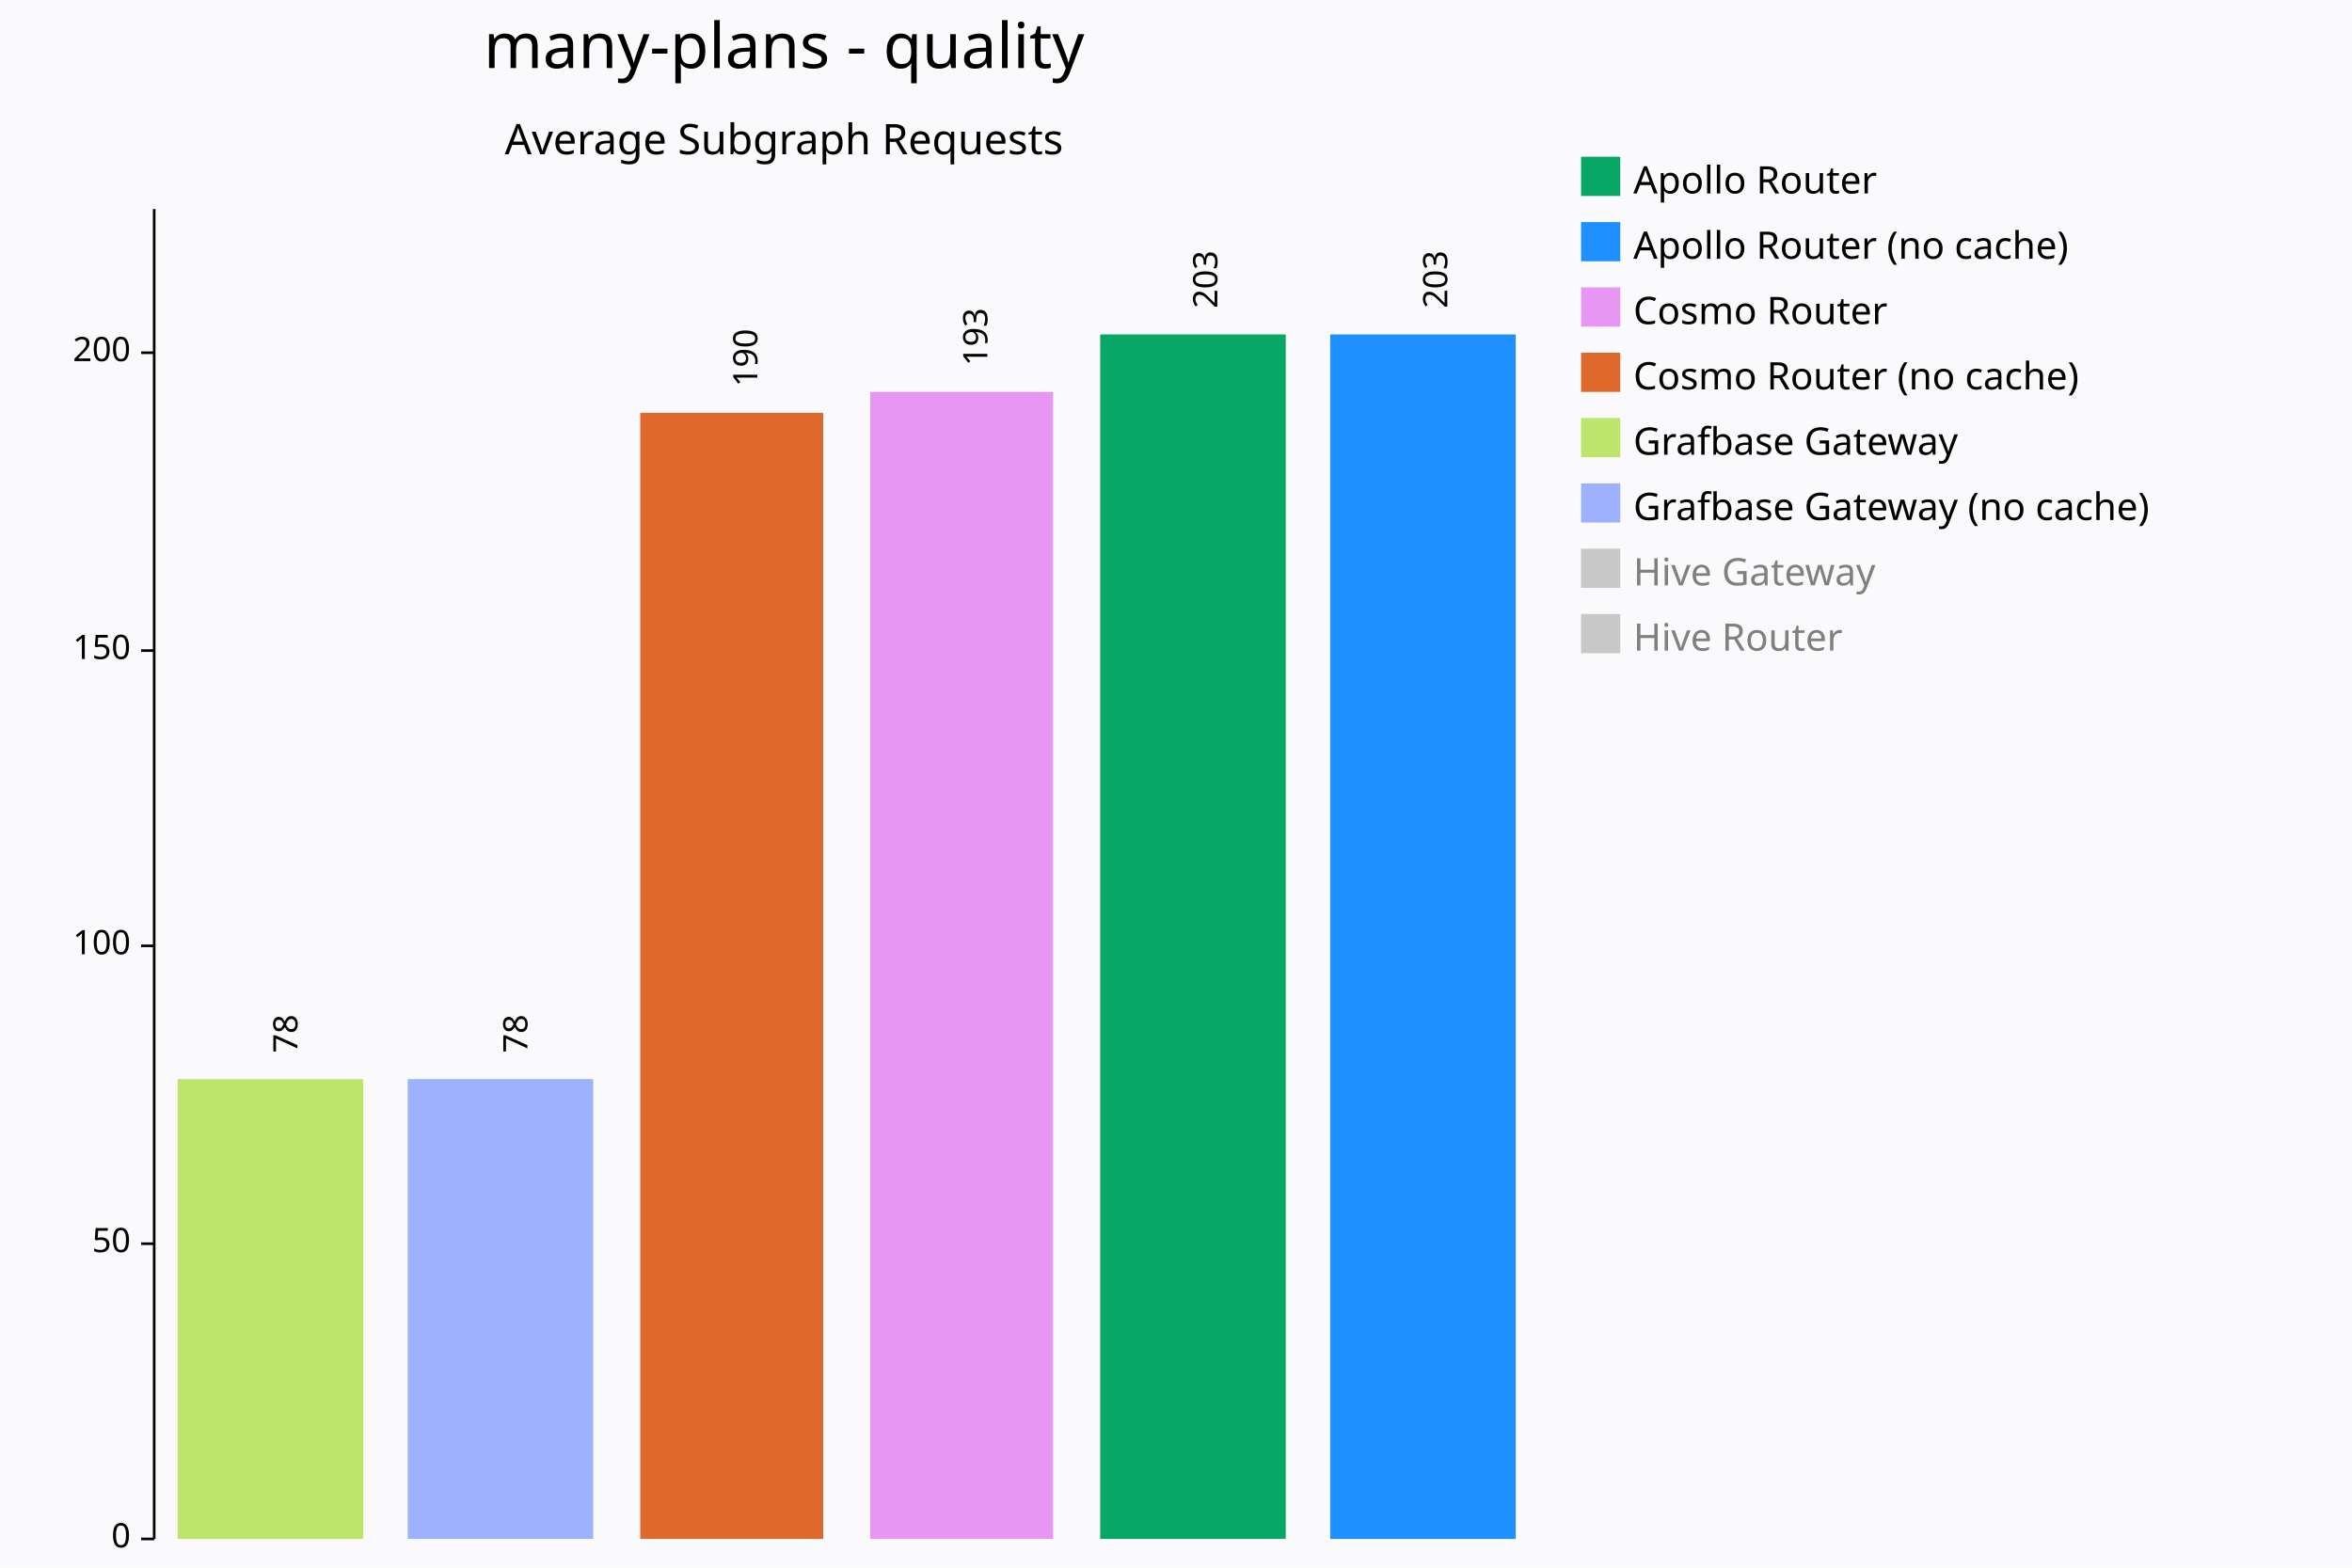
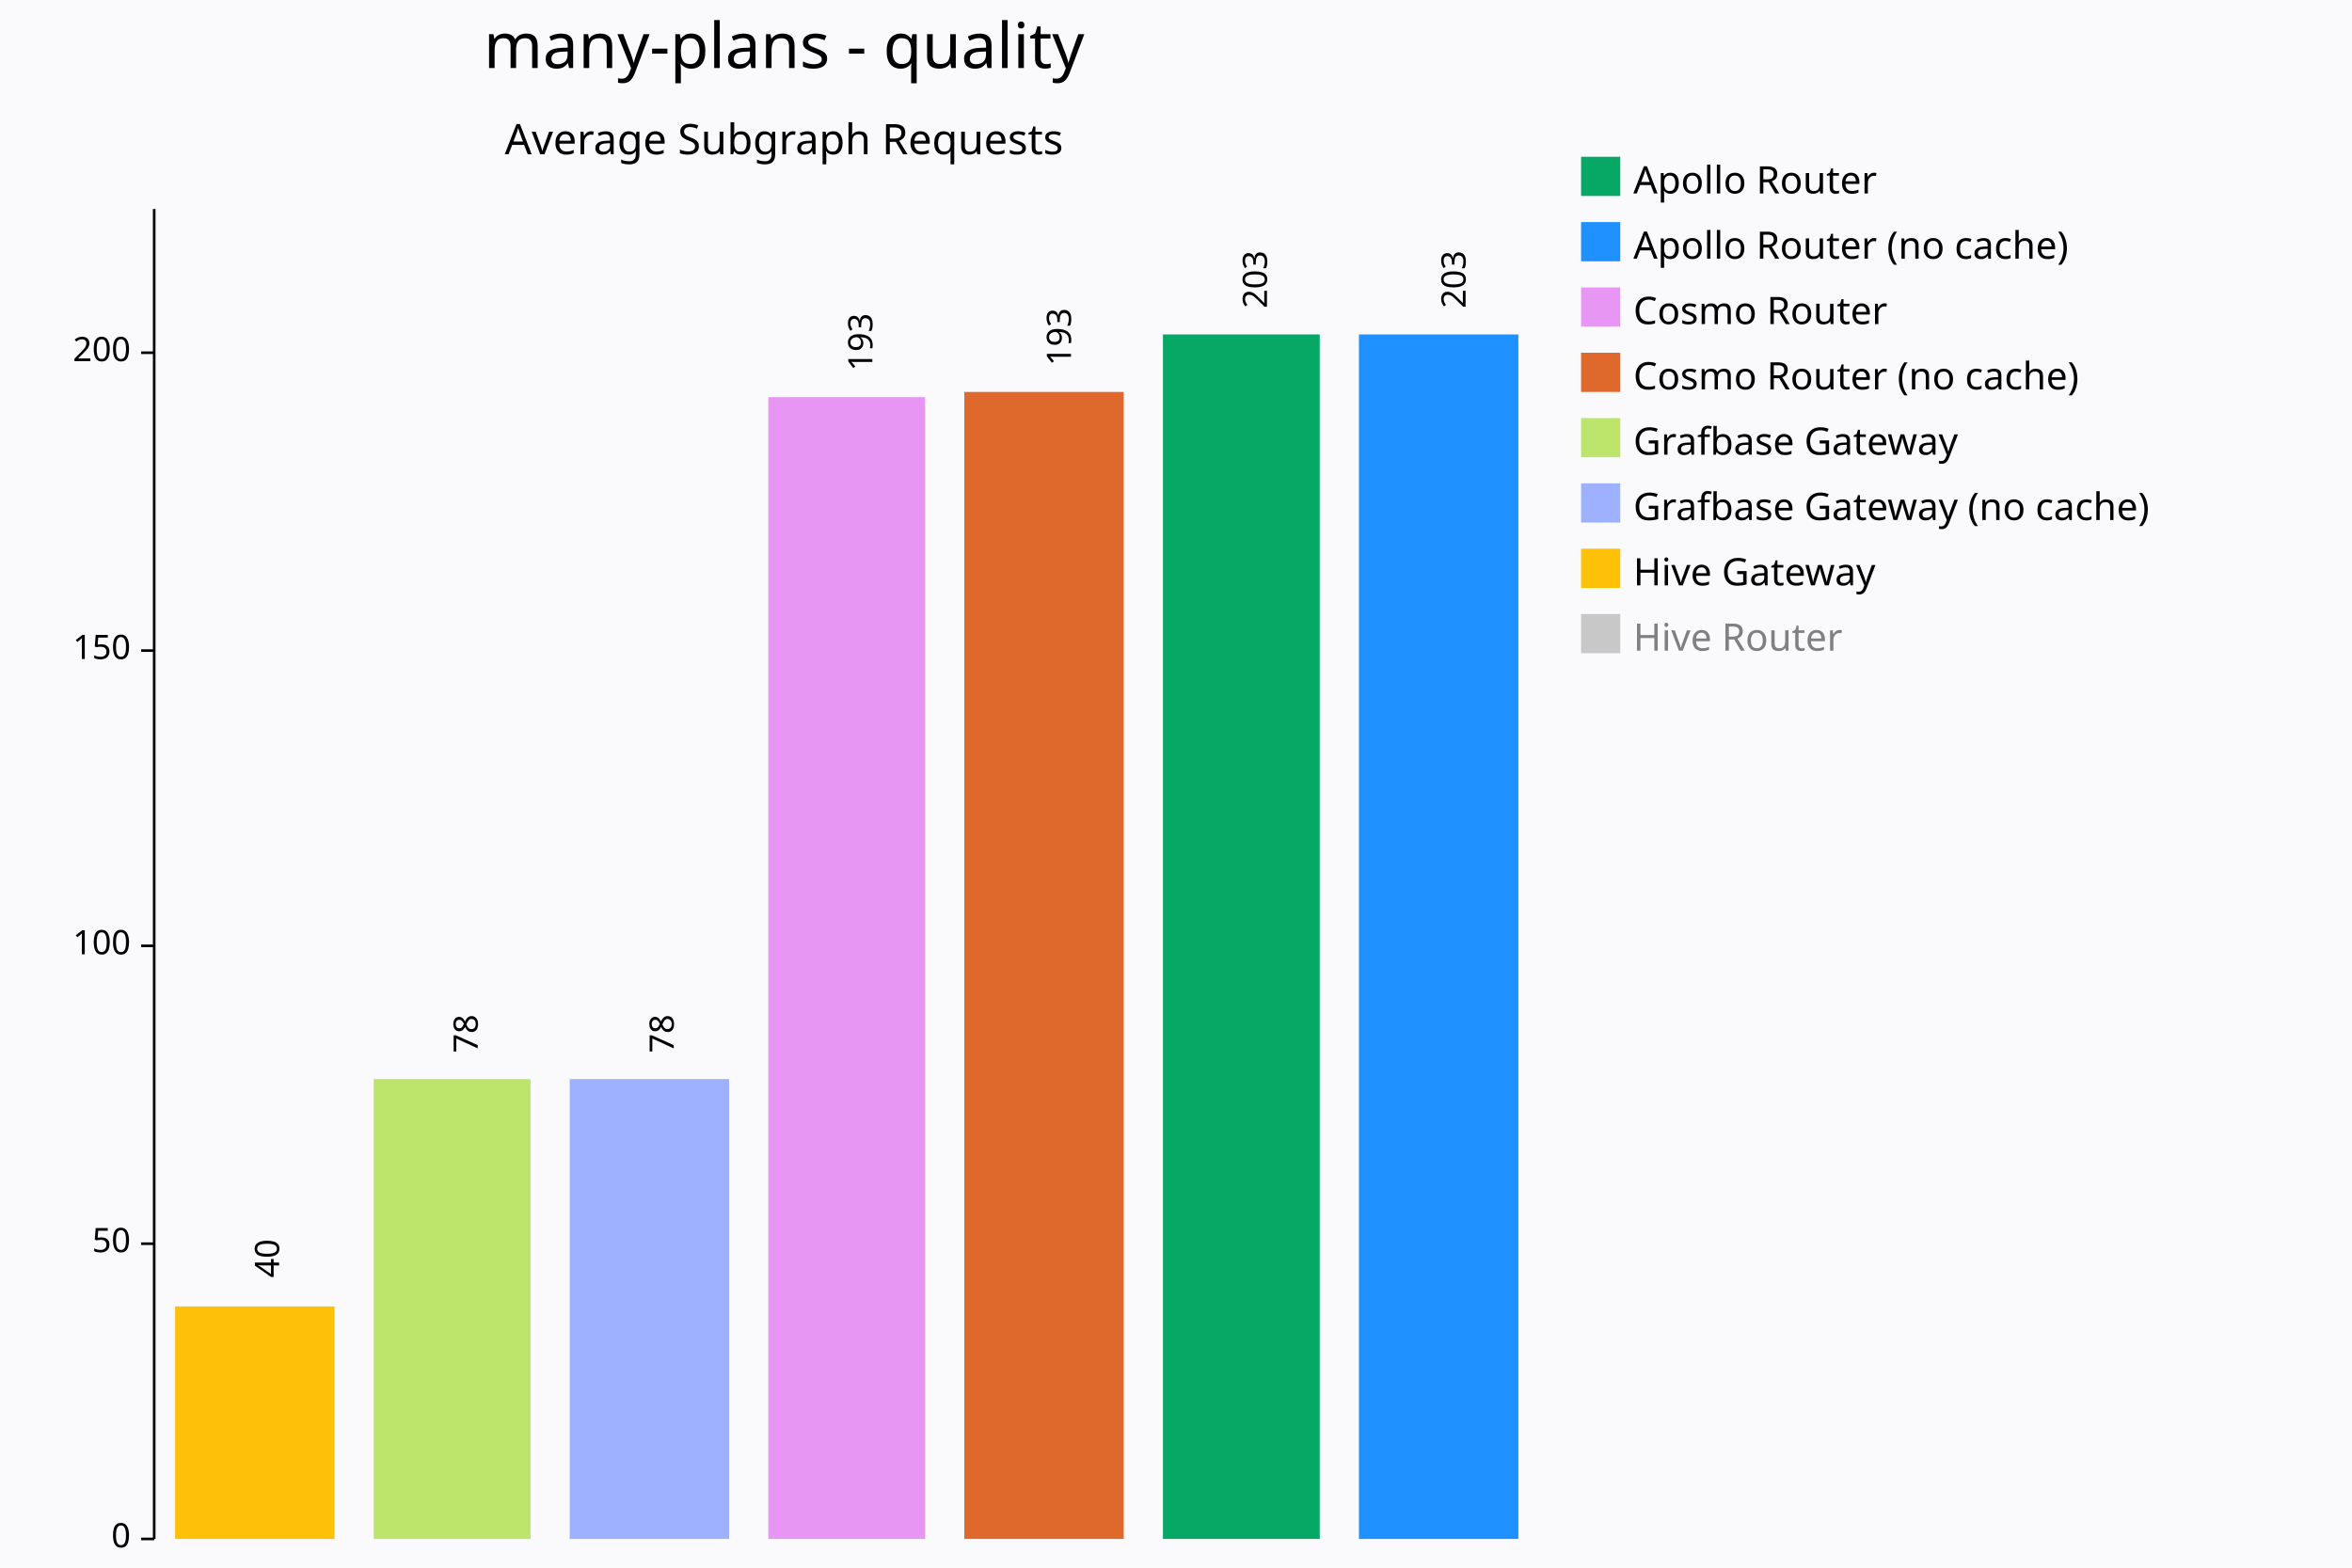
<svg xmlns="http://www.w3.org/2000/svg" width="900" height="600" viewBox="0 0 900 600">
  <rect x="0" y="0" width="900" height="600" opacity="1" fill="#FAFAFC" stroke="none" />
  <text x="300" y="20" dy="0.5ex" text-anchor="middle" font-family="sans-serif" font-size="24.194" opacity="1" fill="#000000">
many-plans - quality
</text>
  <text x="300" y="55" dy="0.5ex" text-anchor="middle" font-family="sans-serif" font-size="16.129" opacity="1" fill="#000000">
Average Subgraph Requests
</text>
  <polyline fill="none" opacity="1" stroke="#000000" stroke-width="1" points="59,80 59,589 " />
  <text x="50" y="589" dy="0.5ex" text-anchor="end" font-family="sans-serif" font-size="12.903" opacity="1" fill="#000000">
0
</text>
  <polyline fill="none" opacity="1" stroke="#000000" stroke-width="1" points="54,589 59,589 " />
  <text x="50" y="476" dy="0.5ex" text-anchor="end" font-family="sans-serif" font-size="12.903" opacity="1" fill="#000000">
50
</text>
  <polyline fill="none" opacity="1" stroke="#000000" stroke-width="1" points="54,476 59,476 " />
  <text x="50" y="362" dy="0.5ex" text-anchor="end" font-family="sans-serif" font-size="12.903" opacity="1" fill="#000000">
100
</text>
  <polyline fill="none" opacity="1" stroke="#000000" stroke-width="1" points="54,362 59,362 " />
  <text x="50" y="249" dy="0.5ex" text-anchor="end" font-family="sans-serif" font-size="12.903" opacity="1" fill="#000000">
150
</text>
  <polyline fill="none" opacity="1" stroke="#000000" stroke-width="1" points="54,249 59,249 " />
  <text x="50" y="135" dy="0.5ex" text-anchor="end" font-family="sans-serif" font-size="12.903" opacity="1" fill="#000000">
200
</text>
  <polyline fill="none" opacity="1" stroke="#000000" stroke-width="1" points="54,135 59,135 " />
-   <rect x="68" y="413" width="71" height="176" opacity="1" fill="#BDE56C" stroke="none" />
-   <text x="104" y="403" dy="0.76em" text-anchor="start" font-family="sans-serif" font-size="12.903" opacity="1" fill="#000000" transform="rotate(270, 104, 403)">
+   <rect x="67" y="500" width="61" height="89" opacity="1" fill="#FFC107" stroke="none" />
+   <text x="97" y="489" dy="0.76em" text-anchor="start" font-family="sans-serif" font-size="12.903" opacity="1" fill="#000000" transform="rotate(270, 97, 489)">
+ 40
+ </text>
+   <rect x="143" y="413" width="60" height="176" opacity="1" fill="#BDE56C" stroke="none" />
+   <text x="173" y="403" dy="0.76em" text-anchor="start" font-family="sans-serif" font-size="12.903" opacity="1" fill="#000000" transform="rotate(270, 173, 403)">
78
</text>
-   <rect x="156" y="413" width="71" height="176" opacity="1" fill="#9EB1FF" stroke="none" />
-   <text x="192" y="403" dy="0.76em" text-anchor="start" font-family="sans-serif" font-size="12.903" opacity="1" fill="#000000" transform="rotate(270, 192, 403)">
+   <rect x="218" y="413" width="61" height="176" opacity="1" fill="#9EB1FF" stroke="none" />
+   <text x="248" y="403" dy="0.76em" text-anchor="start" font-family="sans-serif" font-size="12.903" opacity="1" fill="#000000" transform="rotate(270, 248, 403)">
78
</text>
-   <rect x="245" y="158" width="70" height="431" opacity="1" fill="#DF682D" stroke="none" />
-   <text x="280" y="148" dy="0.76em" text-anchor="start" font-family="sans-serif" font-size="12.903" opacity="1" fill="#000000" transform="rotate(270, 280, 148)">
- 190
- </text>
-   <rect x="333" y="150" width="70" height="439" opacity="1" fill="#E796F3" stroke="none" />
-   <text x="368" y="140" dy="0.76em" text-anchor="start" font-family="sans-serif" font-size="12.903" opacity="1" fill="#000000" transform="rotate(270, 368, 140)">
+   <rect x="294" y="152" width="60" height="437" opacity="1" fill="#E796F3" stroke="none" />
+   <text x="324" y="142" dy="0.76em" text-anchor="start" font-family="sans-serif" font-size="12.903" opacity="1" fill="#000000" transform="rotate(270, 324, 142)">
193
</text>
-   <rect x="421" y="128" width="71" height="461" opacity="1" fill="#07A865" stroke="none" />
-   <text x="456" y="118" dy="0.76em" text-anchor="start" font-family="sans-serif" font-size="12.903" opacity="1" fill="#000000" transform="rotate(270, 456, 118)">
+   <rect x="369" y="150" width="61" height="439" opacity="1" fill="#DF682D" stroke="none" />
+   <text x="400" y="140" dy="0.76em" text-anchor="start" font-family="sans-serif" font-size="12.903" opacity="1" fill="#000000" transform="rotate(270, 400, 140)">
+ 193
+ </text>
+   <rect x="445" y="128" width="60" height="461" opacity="1" fill="#07A865" stroke="none" />
+   <text x="475" y="118" dy="0.76em" text-anchor="start" font-family="sans-serif" font-size="12.903" opacity="1" fill="#000000" transform="rotate(270, 475, 118)">
203
</text>
-   <rect x="509" y="128" width="71" height="461" opacity="1" fill="#1E90FF" stroke="none" />
-   <text x="544" y="118" dy="0.76em" text-anchor="start" font-family="sans-serif" font-size="12.903" opacity="1" fill="#000000" transform="rotate(270, 544, 118)">
+   <rect x="520" y="128" width="61" height="461" opacity="1" fill="#1E90FF" stroke="none" />
+   <text x="551" y="118" dy="0.76em" text-anchor="start" font-family="sans-serif" font-size="12.903" opacity="1" fill="#000000" transform="rotate(270, 551, 118)">
203
</text>
  <rect x="605" y="60" width="15" height="15" opacity="1" fill="#07A865" stroke="none" />
  <text x="625" y="63" dy="0.76em" text-anchor="start" font-family="sans-serif" font-size="14.516" opacity="1" fill="#000000">
Apollo Router
</text>
  <rect x="605" y="85" width="15" height="15" opacity="1" fill="#1E90FF" stroke="none" />
  <text x="625" y="88" dy="0.76em" text-anchor="start" font-family="sans-serif" font-size="14.516" opacity="1" fill="#000000">
Apollo Router (no cache)
</text>
  <rect x="605" y="110" width="15" height="15" opacity="1" fill="#E796F3" stroke="none" />
  <text x="625" y="113" dy="0.76em" text-anchor="start" font-family="sans-serif" font-size="14.516" opacity="1" fill="#000000">
Cosmo Router
</text>
  <rect x="605" y="135" width="15" height="15" opacity="1" fill="#DF682D" stroke="none" />
  <text x="625" y="138" dy="0.76em" text-anchor="start" font-family="sans-serif" font-size="14.516" opacity="1" fill="#000000">
Cosmo Router (no cache)
</text>
  <rect x="605" y="160" width="15" height="15" opacity="1" fill="#BDE56C" stroke="none" />
  <text x="625" y="163" dy="0.76em" text-anchor="start" font-family="sans-serif" font-size="14.516" opacity="1" fill="#000000">
Grafbase Gateway
</text>
  <rect x="605" y="185" width="15" height="15" opacity="1" fill="#9EB1FF" stroke="none" />
  <text x="625" y="188" dy="0.76em" text-anchor="start" font-family="sans-serif" font-size="14.516" opacity="1" fill="#000000">
Grafbase Gateway (no cache)
</text>
-   <rect x="605" y="210" width="15" height="15" opacity="1" fill="#C8C8C8" stroke="none" />
-   <text x="625" y="213" dy="0.76em" text-anchor="start" font-family="sans-serif" font-size="14.516" opacity="1" fill="#808080">
+   <rect x="605" y="210" width="15" height="15" opacity="1" fill="#FFC107" stroke="none" />
+   <text x="625" y="213" dy="0.76em" text-anchor="start" font-family="sans-serif" font-size="14.516" opacity="1" fill="#000000">
Hive Gateway
</text>
  <rect x="605" y="235" width="15" height="15" opacity="1" fill="#C8C8C8" stroke="none" />
  <text x="625" y="238" dy="0.76em" text-anchor="start" font-family="sans-serif" font-size="14.516" opacity="1" fill="#808080">
Hive Router
</text>
</svg>
